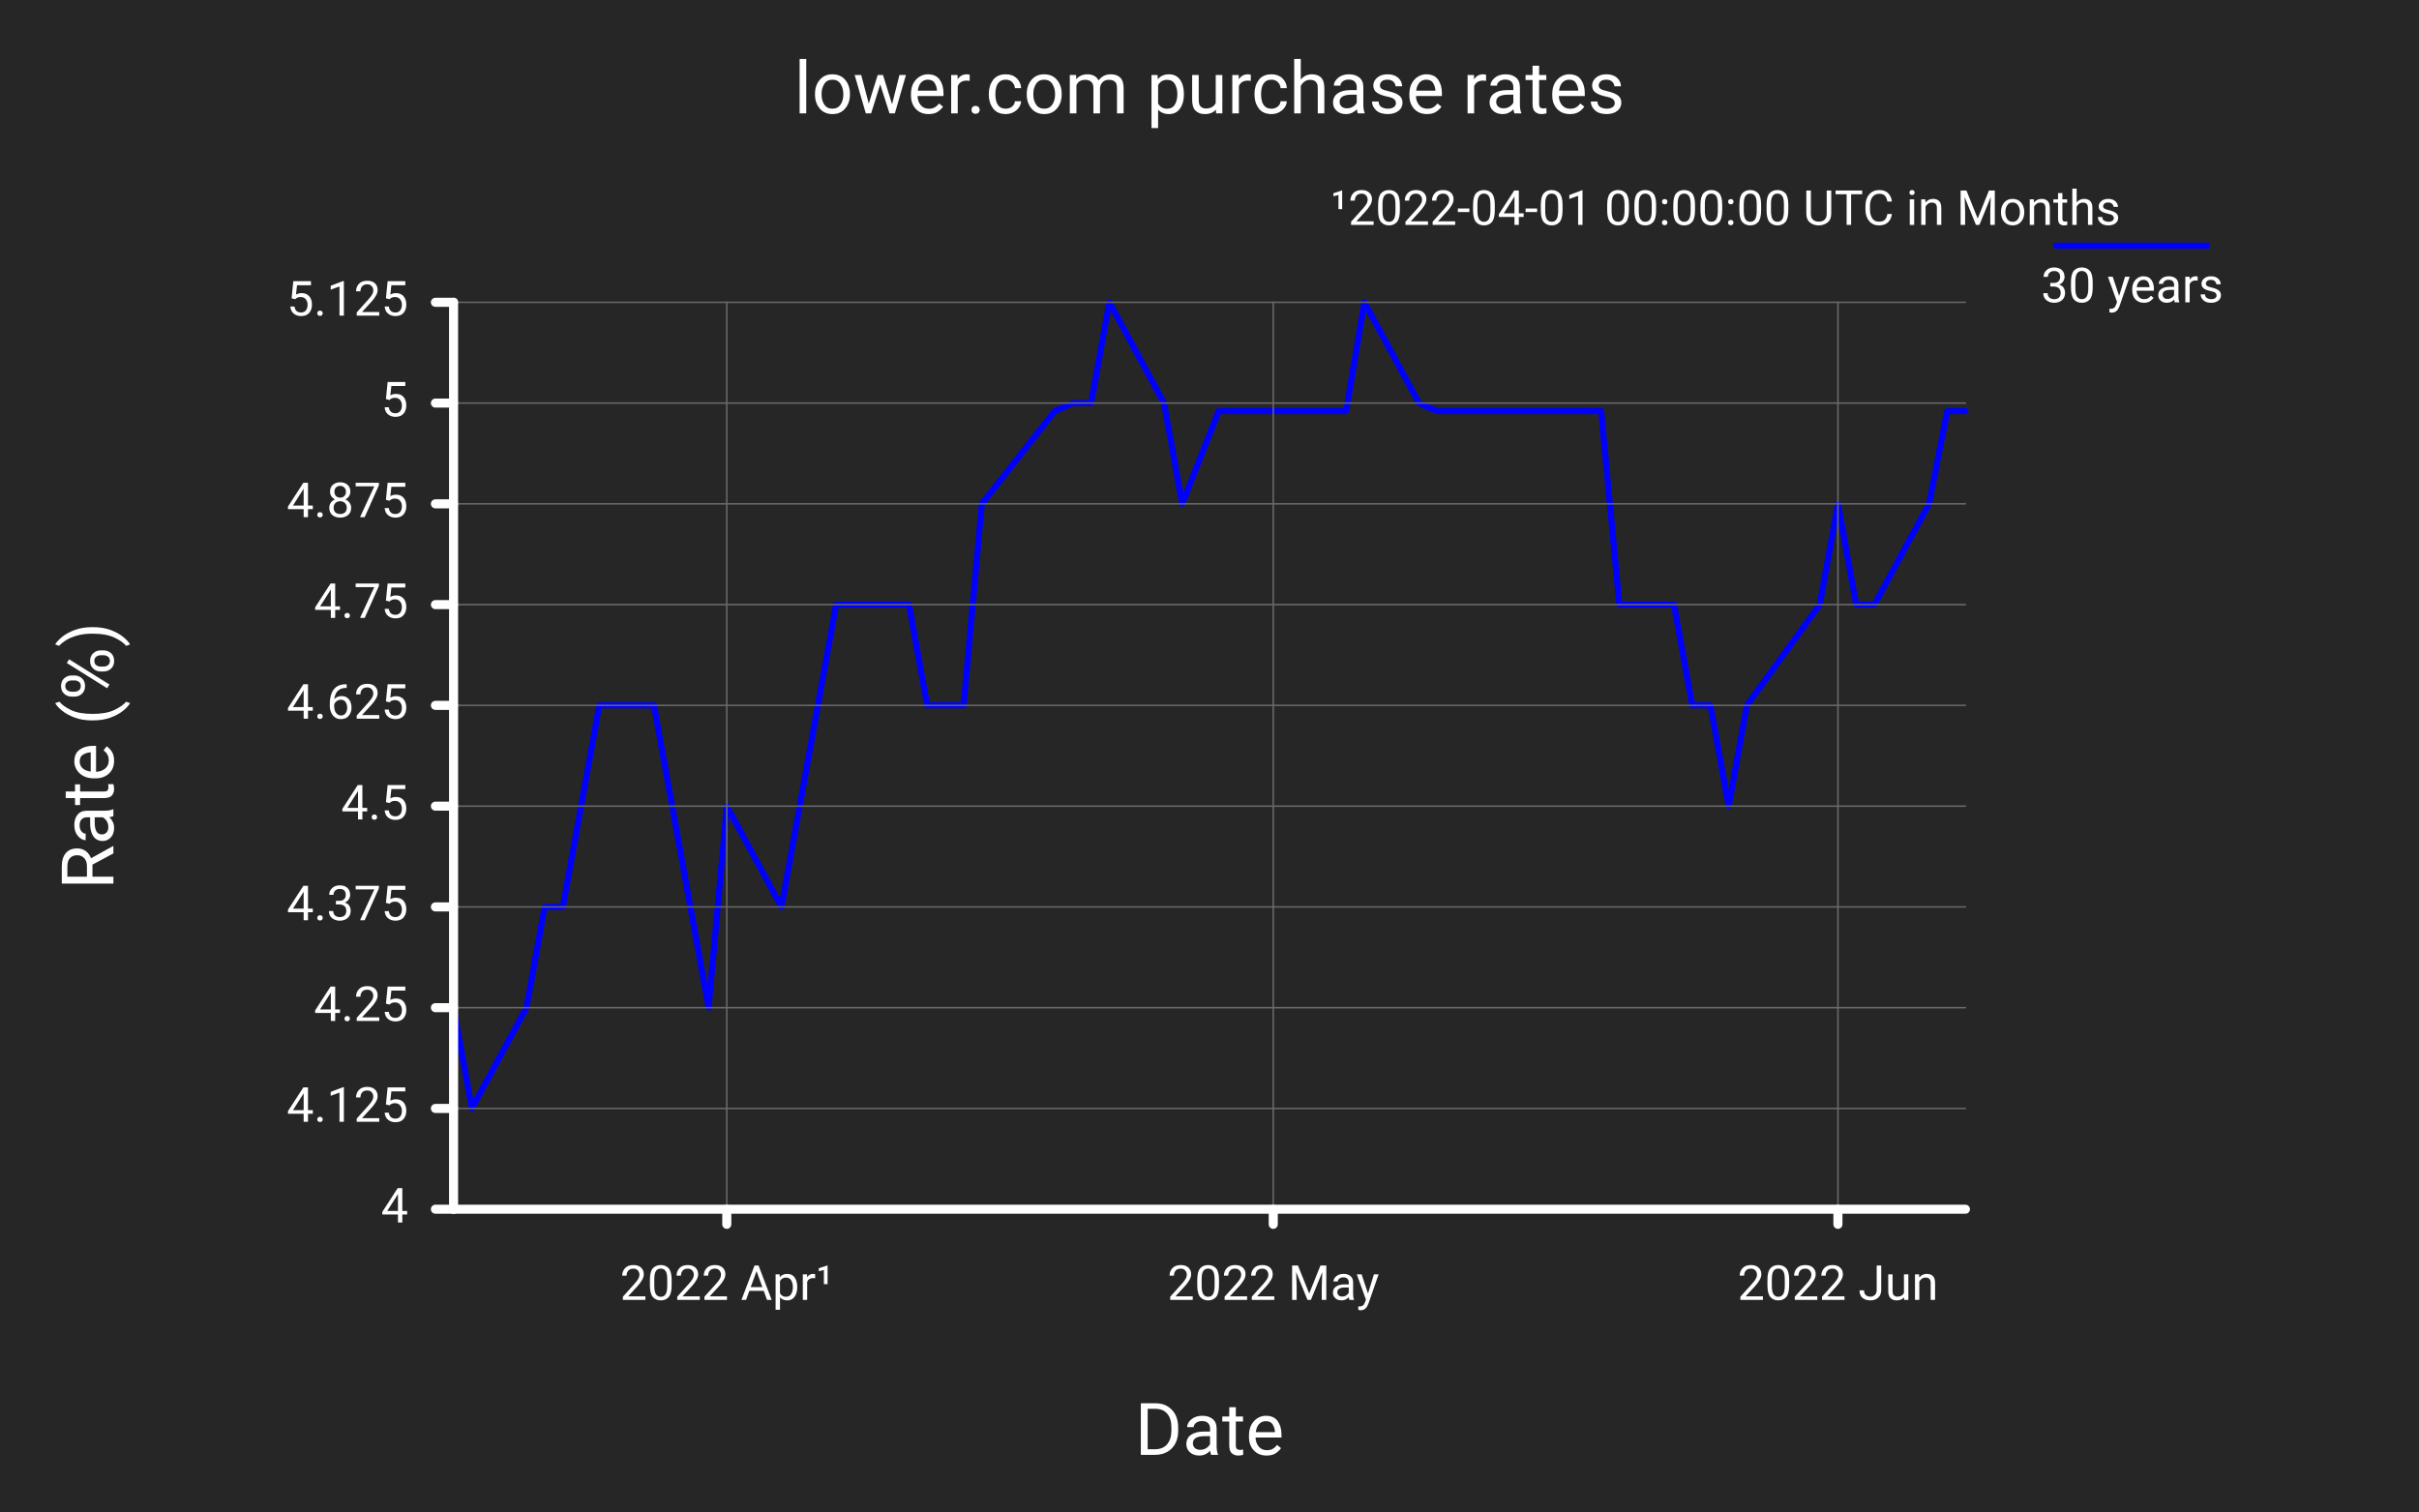
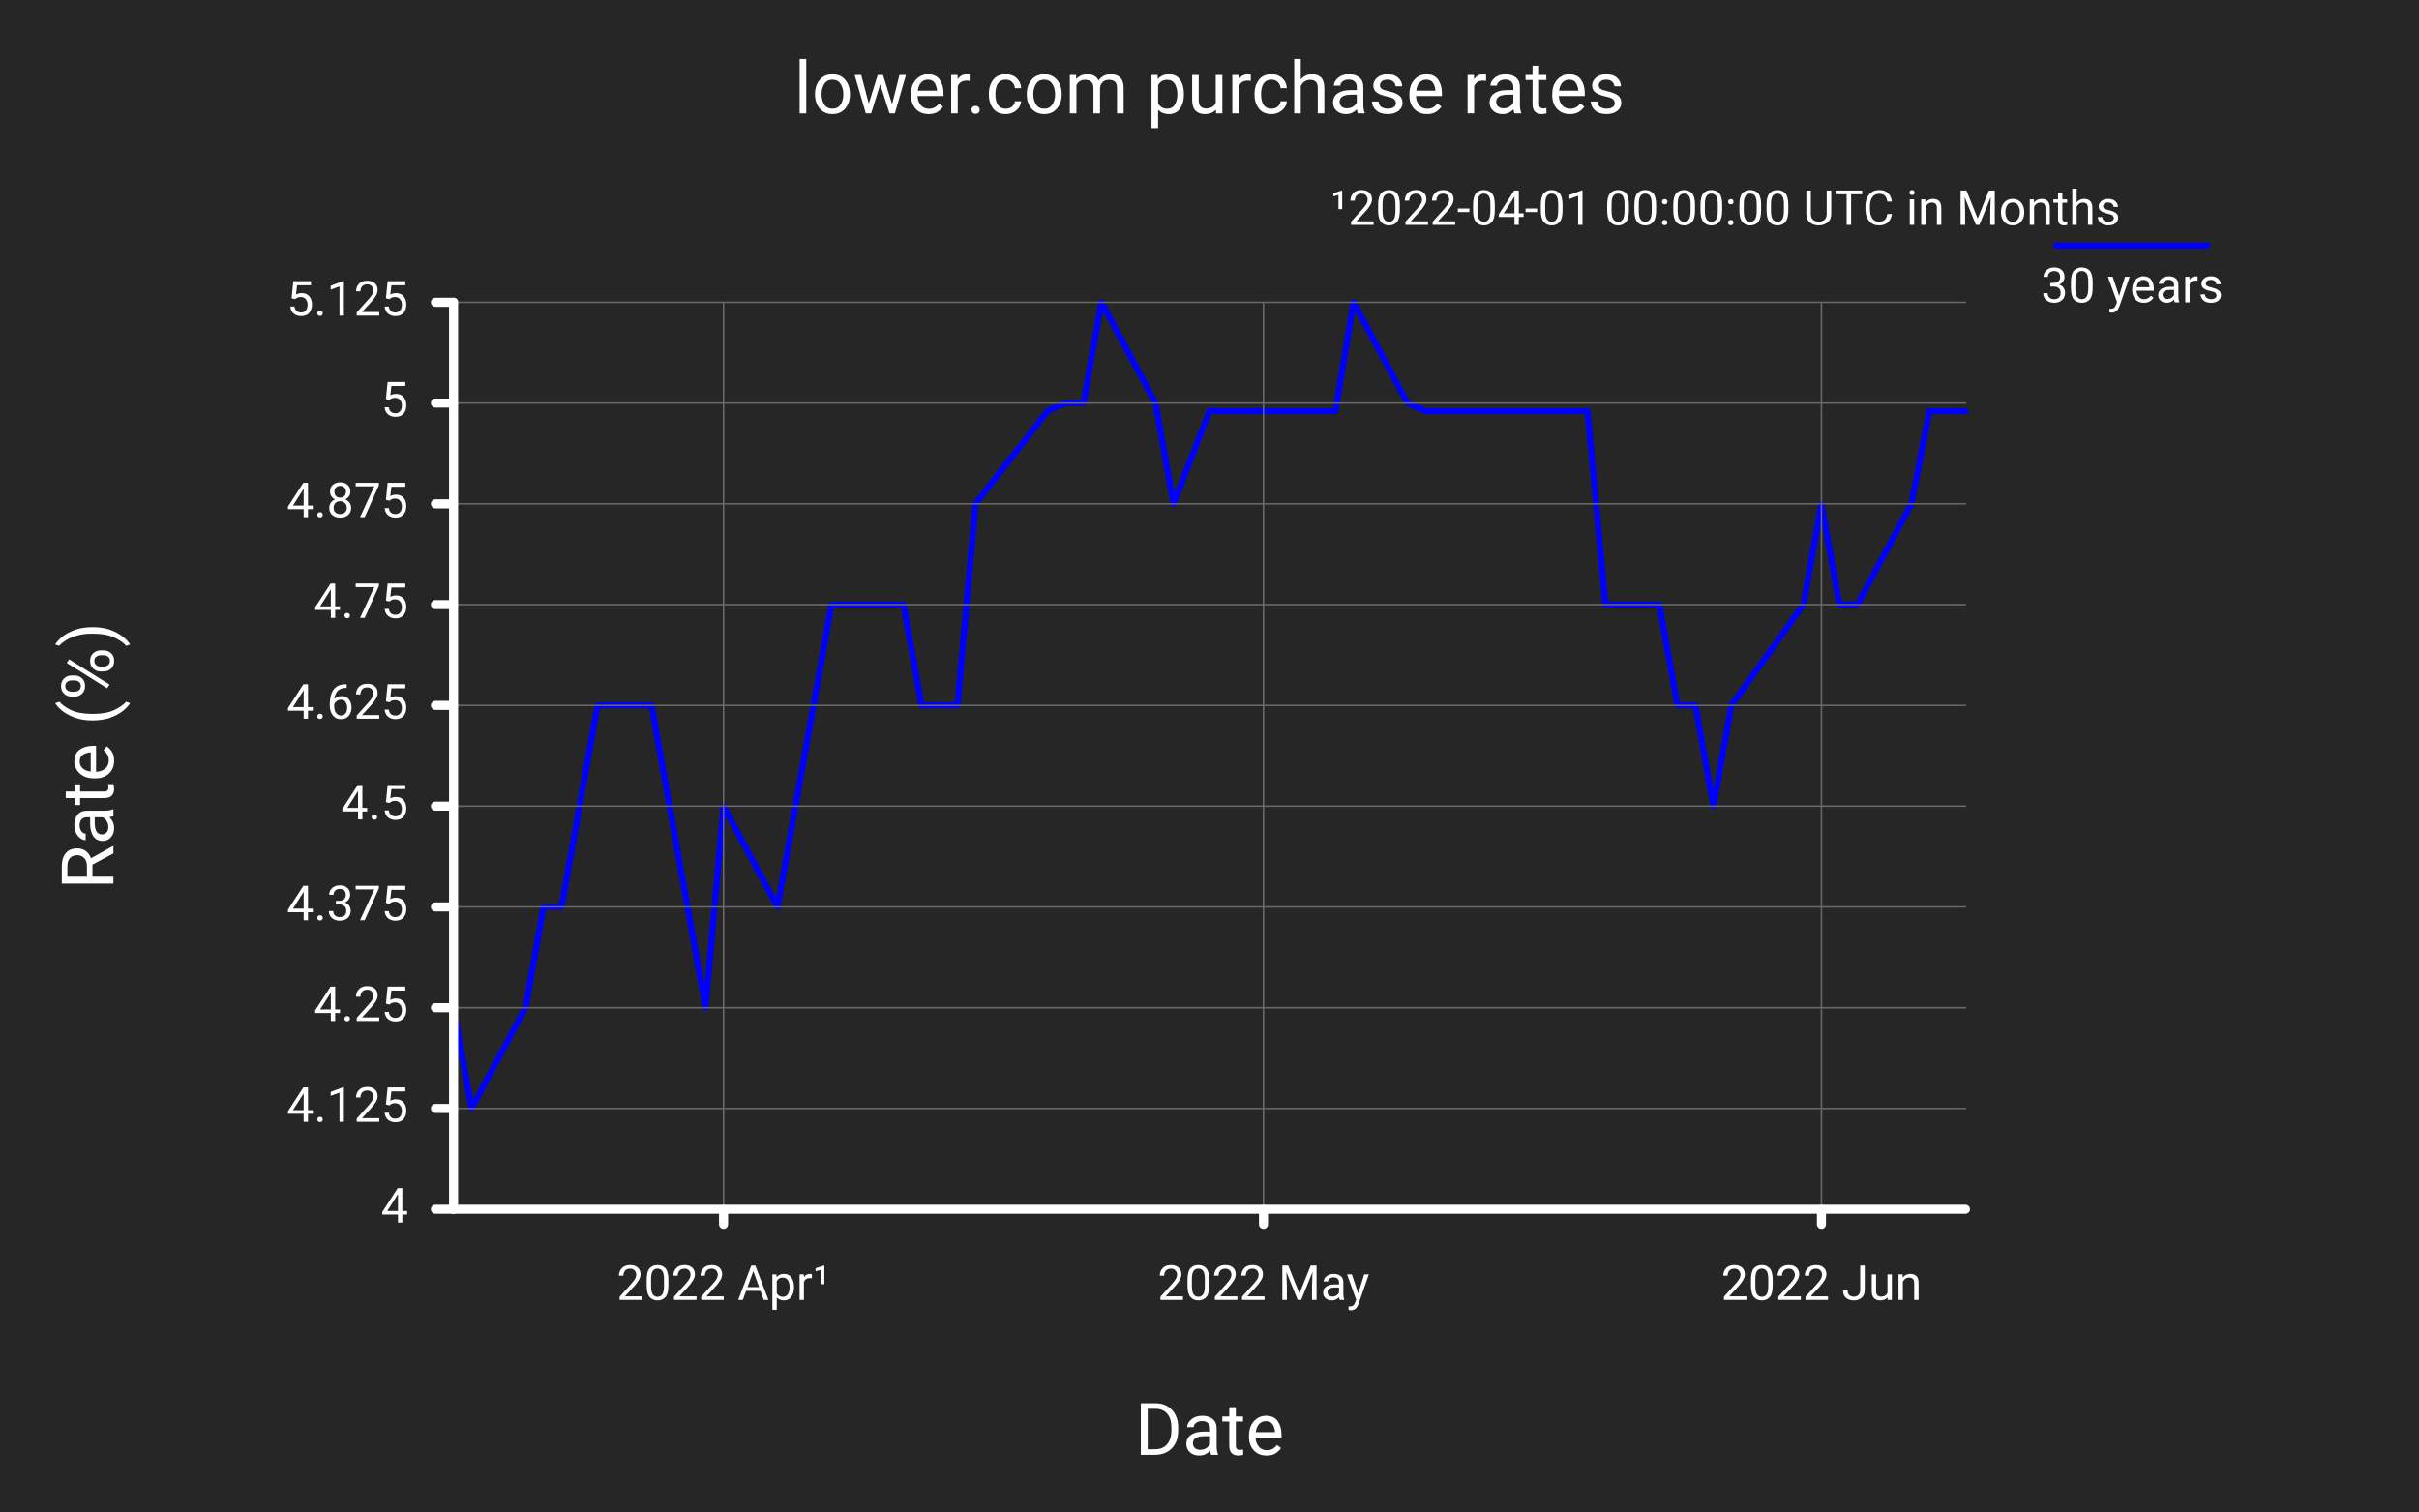
<svg xmlns="http://www.w3.org/2000/svg" class="poloto" width="800" height="500" viewBox="0 0 800 500">
  <style>.poloto{stroke-linecap:round;stroke-linejoin:round;font-family:Roboto,sans-serif;font-size:16px;}.poloto_background{fill:#262626;}.poloto_scatter{stroke-width:7}.poloto_tick_line{stroke:dimgray;stroke-width:0.5}.poloto_line{stroke-width:2}.poloto_text{fill: white;}.poloto_axis_lines{stroke: white;stroke-width:3;fill:none;stroke-dasharray:none}.poloto_title{font-size:24px;dominant-baseline:start;text-anchor:middle;}.poloto_xname{font-size:24px;dominant-baseline:start;text-anchor:middle;}.poloto_yname{font-size:24px;dominant-baseline:start;text-anchor:middle;}.poloto0stroke{stroke:blue;}.poloto1stroke{stroke:red;}.poloto2stroke{stroke:green;}.poloto3stroke{stroke:gold;}.poloto4stroke{stroke:aqua;}.poloto5stroke{stroke:lime;}.poloto6stroke{stroke:orange;}.poloto7stroke{stroke:chocolate;}.poloto0fill{fill:blue;}.poloto1fill{fill:red;}.poloto2fill{fill:green;}.poloto3fill{fill:gold;}.poloto4fill{fill:aqua;}.poloto5fill{fill:lime;}.poloto6fill{fill:orange;}.poloto7fill{fill:chocolate;}</style>
  <circle r="1e5" class="poloto_background" />
  <text class="poloto_text poloto_legend_text" x="675" y="100">30 years</text>
  <line class="poloto_line poloto_legend_icon poloto0stroke poloto0legend" stroke="black" x1="680" x2="730" y1="81.25" y2="81.25" />
-   <path class="poloto_line poloto0stroke" fill="none" stroke="black" d=" M 150.00 333.33 L 156.02 366.67 L 174.10 333.33 L 180.12 300.00 L 186.14 300.00 L 186.14 300.00 L 198.19 233.33 L 216.27 233.33 L 222.29 266.67 L 228.31 300.00 L 234.34 333.33 L 240.36 266.67 L 258.43 300.00 L 264.46 266.67 L 270.48 233.33 L 276.51 200.00 L 282.53 200.00 L 300.60 200.00 L 306.63 233.33 L 312.65 233.33 L 318.67 233.33 L 324.70 166.67 L 348.80 136.00 L 354.82 133.33 L 360.84 133.33 L 366.87 100.00 L 384.94 133.33 L 390.96 166.67 L 403.01 136.00 L 409.04 136.00 L 427.11 136.00 L 433.13 136.00 L 439.16 136.00 L 445.18 136.00 L 451.20 100.00 L 469.28 133.33 L 475.30 136.00 L 475.30 136.00 L 481.33 136.00 L 487.35 136.00 L 493.37 136.00 L 511.45 136.00 L 517.47 136.00 L 523.49 136.00 L 523.49 136.00 L 529.52 136.00 L 535.54 200.00 L 553.61 200.00 L 559.64 233.33 L 565.66 233.33 L 571.69 266.67 L 577.71 233.33 L 601.81 200.00 L 607.83 166.67 L 613.86 200.00 L 619.88 200.00 L 637.95 166.67 L 643.98 136.00 L 650.00 136.00" />
+   <path class="poloto_line poloto0stroke" fill="none" stroke="black" d=" M 150.00 333.33 L 155.95 366.67 L 173.81 333.33 L 179.76 300.00 L 185.71 300.00 L 185.71 300.00 L 197.62 233.33 L 215.48 233.33 L 221.43 266.67 L 227.38 300.00 L 233.33 333.33 L 239.29 266.67 L 257.14 300.00 L 263.10 266.67 L 269.05 233.33 L 275.00 200.00 L 280.95 200.00 L 298.81 200.00 L 304.76 233.33 L 310.71 233.33 L 316.67 233.33 L 322.62 166.67 L 346.43 136.00 L 352.38 133.33 L 358.33 133.33 L 364.29 100.00 L 382.14 133.33 L 388.10 166.67 L 400.00 136.00 L 405.95 136.00 L 423.81 136.00 L 429.76 136.00 L 435.71 136.00 L 441.67 136.00 L 447.62 100.00 L 465.48 133.33 L 471.43 136.00 L 471.43 136.00 L 477.38 136.00 L 483.33 136.00 L 489.29 136.00 L 507.14 136.00 L 513.10 136.00 L 519.05 136.00 L 519.05 136.00 L 525.00 136.00 L 530.95 200.00 L 548.81 200.00 L 554.76 233.33 L 560.71 233.33 L 566.67 266.67 L 572.62 233.33 L 596.43 200.00 L 602.38 166.67 L 608.33 200.00 L 614.29 200.00 L 632.14 166.67 L 638.10 136.00 L 644.05 136.00 L 650.00 136.00" />
  <text class="poloto_labels poloto_text poloto_title" x="400" y="37.5">lower.com purchase rates</text>
  <text class="poloto_labels poloto_text poloto_xname" x="400" y="481.25">Date</text>
  <text class="poloto_labels poloto_text poloto_yname" transform="rotate(-90,37.5,250)" x="37.5" y="250">Rate (%)</text>
  <text class="poloto_tick_labels poloto_text" dominant-baseline="middle" text-anchor="start" x="150" y="70" />
  <line class="poloto_axis_lines" stroke="black" x1="150" x2="144" y1="400" y2="400" />
  <line class="poloto_tick_line" stroke="black" x1="150" x2="650" y1="400" y2="400" />
  <text class="poloto_tick_labels poloto_text" dominant-baseline="middle" text-anchor="end" x="135" y="400">4</text>
  <line class="poloto_axis_lines" stroke="black" x1="150" x2="144" y1="366.667" y2="366.667" />
  <line class="poloto_tick_line" stroke="black" x1="150" x2="650" y1="366.667" y2="366.667" />
  <text class="poloto_tick_labels poloto_text" dominant-baseline="middle" text-anchor="end" x="135" y="366.667">4.125</text>
  <line class="poloto_axis_lines" stroke="black" x1="150" x2="144" y1="333.333" y2="333.333" />
  <line class="poloto_tick_line" stroke="black" x1="150" x2="650" y1="333.333" y2="333.333" />
  <text class="poloto_tick_labels poloto_text" dominant-baseline="middle" text-anchor="end" x="135" y="333.333">4.25</text>
  <line class="poloto_axis_lines" stroke="black" x1="150" x2="144" y1="300" y2="300" />
  <line class="poloto_tick_line" stroke="black" x1="150" x2="650" y1="300" y2="300" />
  <text class="poloto_tick_labels poloto_text" dominant-baseline="middle" text-anchor="end" x="135" y="300">4.375</text>
  <line class="poloto_axis_lines" stroke="black" x1="150" x2="144" y1="266.667" y2="266.667" />
  <line class="poloto_tick_line" stroke="black" x1="150" x2="650" y1="266.667" y2="266.667" />
  <text class="poloto_tick_labels poloto_text" dominant-baseline="middle" text-anchor="end" x="135" y="266.667">4.5</text>
  <line class="poloto_axis_lines" stroke="black" x1="150" x2="144" y1="233.333" y2="233.333" />
  <line class="poloto_tick_line" stroke="black" x1="150" x2="650" y1="233.333" y2="233.333" />
  <text class="poloto_tick_labels poloto_text" dominant-baseline="middle" text-anchor="end" x="135" y="233.333">4.625</text>
  <line class="poloto_axis_lines" stroke="black" x1="150" x2="144" y1="200" y2="200" />
  <line class="poloto_tick_line" stroke="black" x1="150" x2="650" y1="200" y2="200" />
  <text class="poloto_tick_labels poloto_text" dominant-baseline="middle" text-anchor="end" x="135" y="200">4.75</text>
  <line class="poloto_axis_lines" stroke="black" x1="150" x2="144" y1="166.667" y2="166.667" />
  <line class="poloto_tick_line" stroke="black" x1="150" x2="650" y1="166.667" y2="166.667" />
  <text class="poloto_tick_labels poloto_text" dominant-baseline="middle" text-anchor="end" x="135" y="166.667">4.875</text>
  <line class="poloto_axis_lines" stroke="black" x1="150" x2="144" y1="133.333" y2="133.333" />
  <line class="poloto_tick_line" stroke="black" x1="150" x2="650" y1="133.333" y2="133.333" />
  <text class="poloto_tick_labels poloto_text" dominant-baseline="middle" text-anchor="end" x="135" y="133.333">5</text>
  <line class="poloto_axis_lines" stroke="black" x1="150" x2="144" y1="100" y2="100" />
  <line class="poloto_tick_line" stroke="black" x1="150" x2="650" y1="100" y2="100" />
  <text class="poloto_tick_labels poloto_text" dominant-baseline="middle" text-anchor="end" x="135" y="100">5.125</text>
  <text class="poloto_tick_labels poloto_text" dominant-baseline="middle" text-anchor="start" x="440" y="70">¹2022-04-01 00:00:00 UTC in Months</text>
-   <line class="poloto_axis_lines" stroke="black" x1="240.361" x2="240.361" y1="400" y2="405" />
-   <line class="poloto_tick_line" stroke="black" x1="240.361" x2="240.361" y1="400" y2="100" />
-   <text class="poloto_tick_labels poloto_text" dominant-baseline="start" text-anchor="middle" x="240.361" y="430">2022 Apr¹</text>
-   <line class="poloto_axis_lines" stroke="black" x1="421.084" x2="421.084" y1="400" y2="405" />
-   <line class="poloto_tick_line" stroke="black" x1="421.084" x2="421.084" y1="400" y2="100" />
-   <text class="poloto_tick_labels poloto_text" dominant-baseline="start" text-anchor="middle" x="421.084" y="430">2022 May</text>
-   <line class="poloto_axis_lines" stroke="black" x1="607.831" x2="607.831" y1="400" y2="405" />
-   <line class="poloto_tick_line" stroke="black" x1="607.831" x2="607.831" y1="400" y2="100" />
-   <text class="poloto_tick_labels poloto_text" dominant-baseline="start" text-anchor="middle" x="607.831" y="430">2022 Jun</text>
+   <line class="poloto_axis_lines" stroke="black" x1="239.286" x2="239.286" y1="400" y2="405" />
+   <line class="poloto_tick_line" stroke="black" x1="239.286" x2="239.286" y1="400" y2="100" />
+   <text class="poloto_tick_labels poloto_text" dominant-baseline="start" text-anchor="middle" x="239.286" y="430">2022 Apr¹</text>
+   <line class="poloto_axis_lines" stroke="black" x1="417.857" x2="417.857" y1="400" y2="405" />
+   <line class="poloto_tick_line" stroke="black" x1="417.857" x2="417.857" y1="400" y2="100" />
+   <text class="poloto_tick_labels poloto_text" dominant-baseline="start" text-anchor="middle" x="417.857" y="430">2022 May</text>
+   <line class="poloto_axis_lines" stroke="black" x1="602.381" x2="602.381" y1="400" y2="405" />
+   <line class="poloto_tick_line" stroke="black" x1="602.381" x2="602.381" y1="400" y2="100" />
+   <text class="poloto_tick_labels poloto_text" dominant-baseline="start" text-anchor="middle" x="602.381" y="430">2022 Jun</text>
  <path stroke="black" fill="none" class="poloto_axis_lines" d=" M 150 400 L 650 400" />
  <path stroke="black" fill="none" class="poloto_axis_lines" d=" M 150 400 L 150 100" />
</svg>
